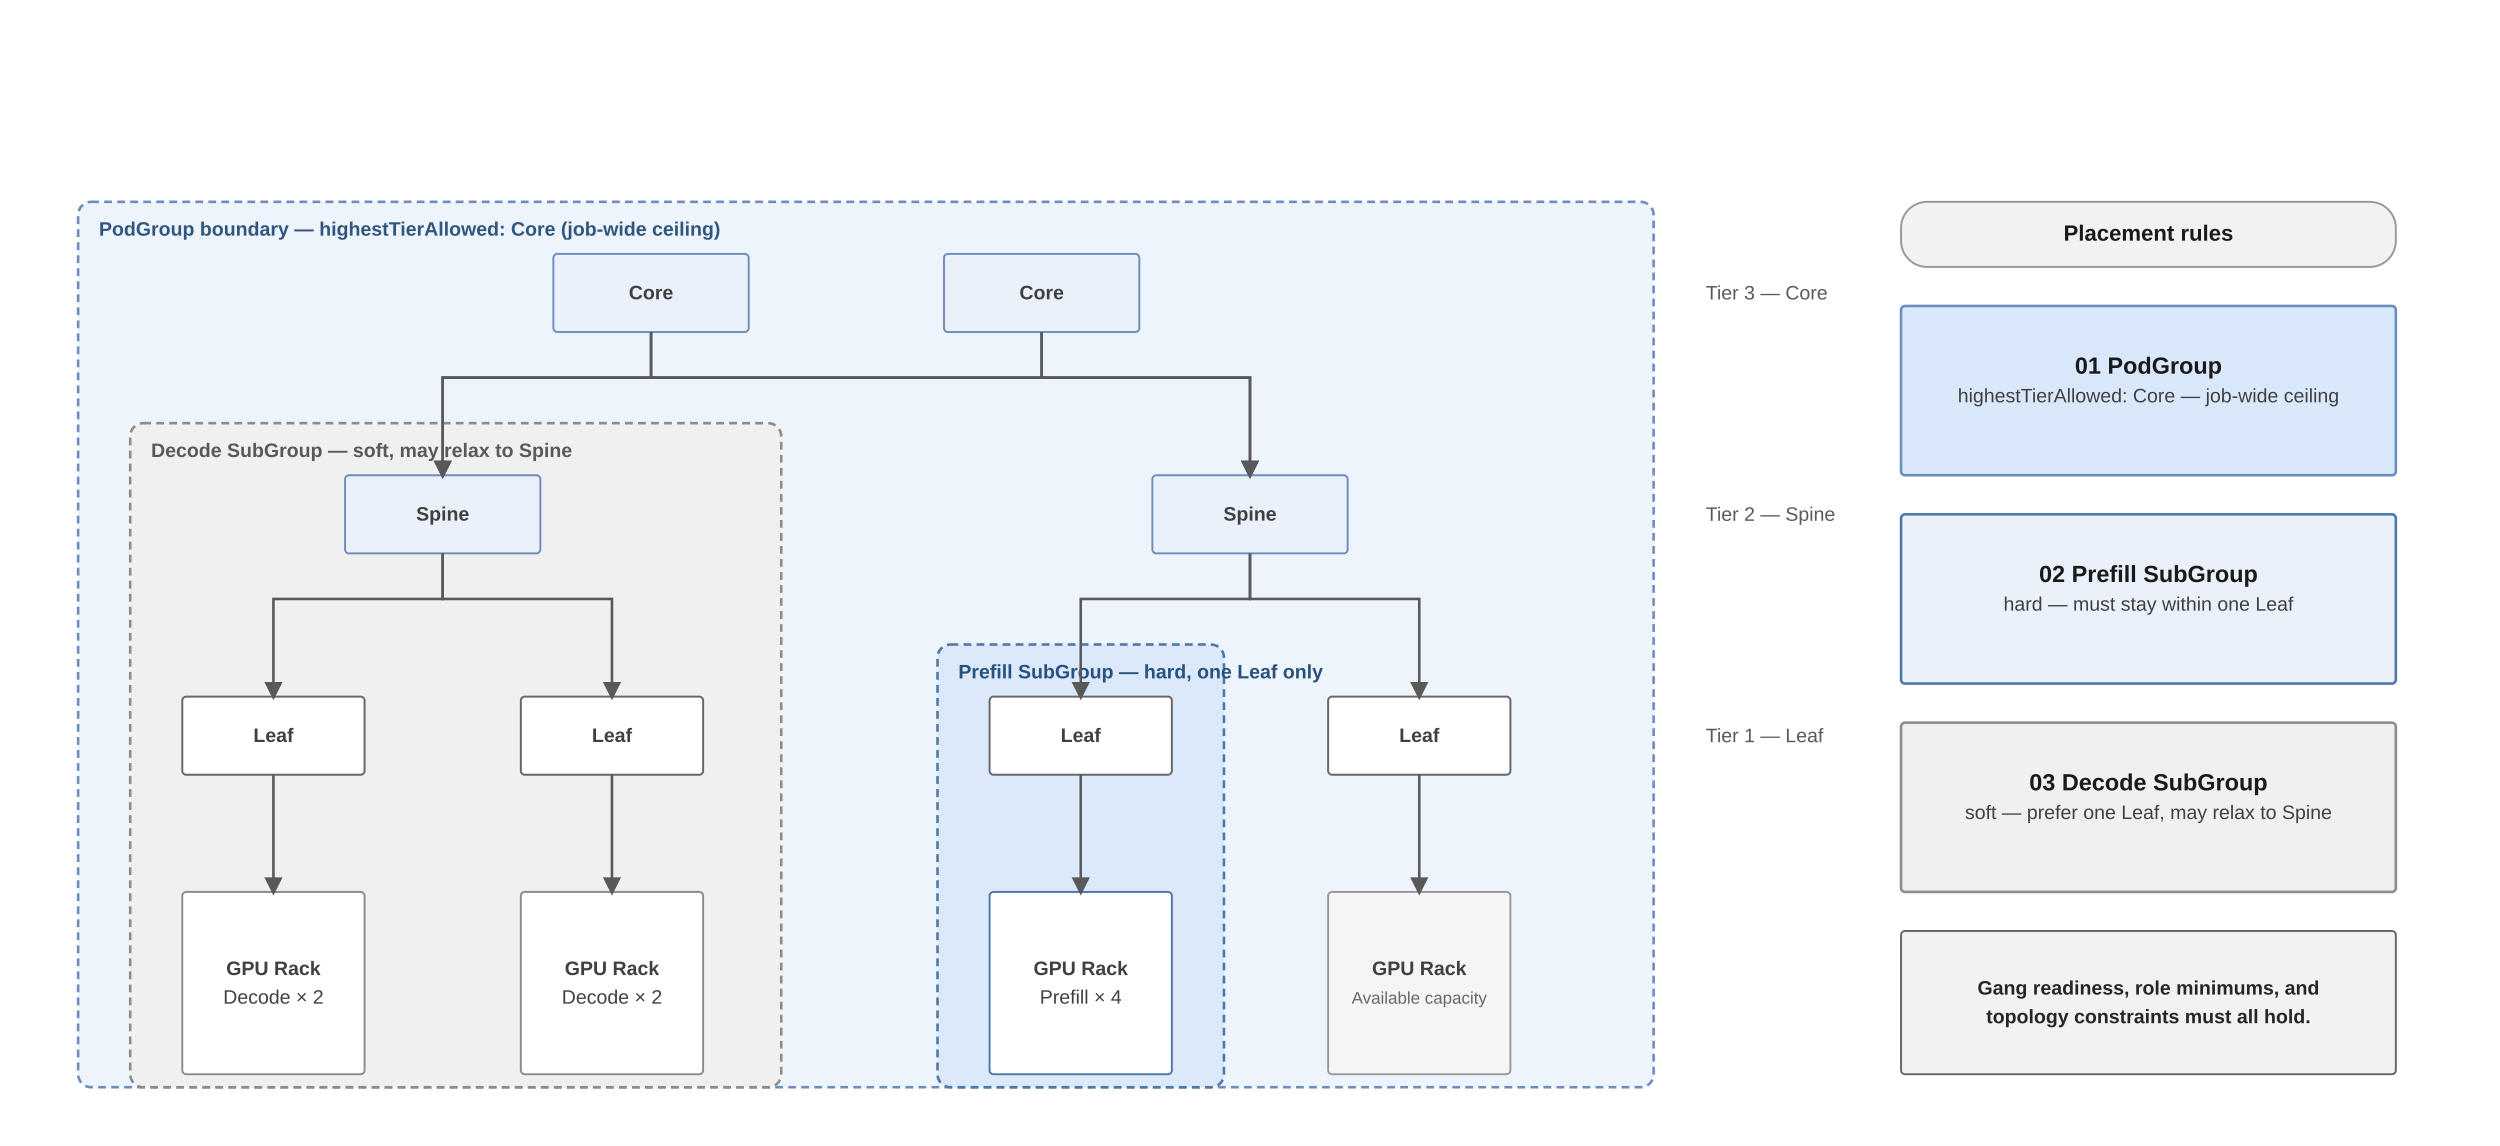
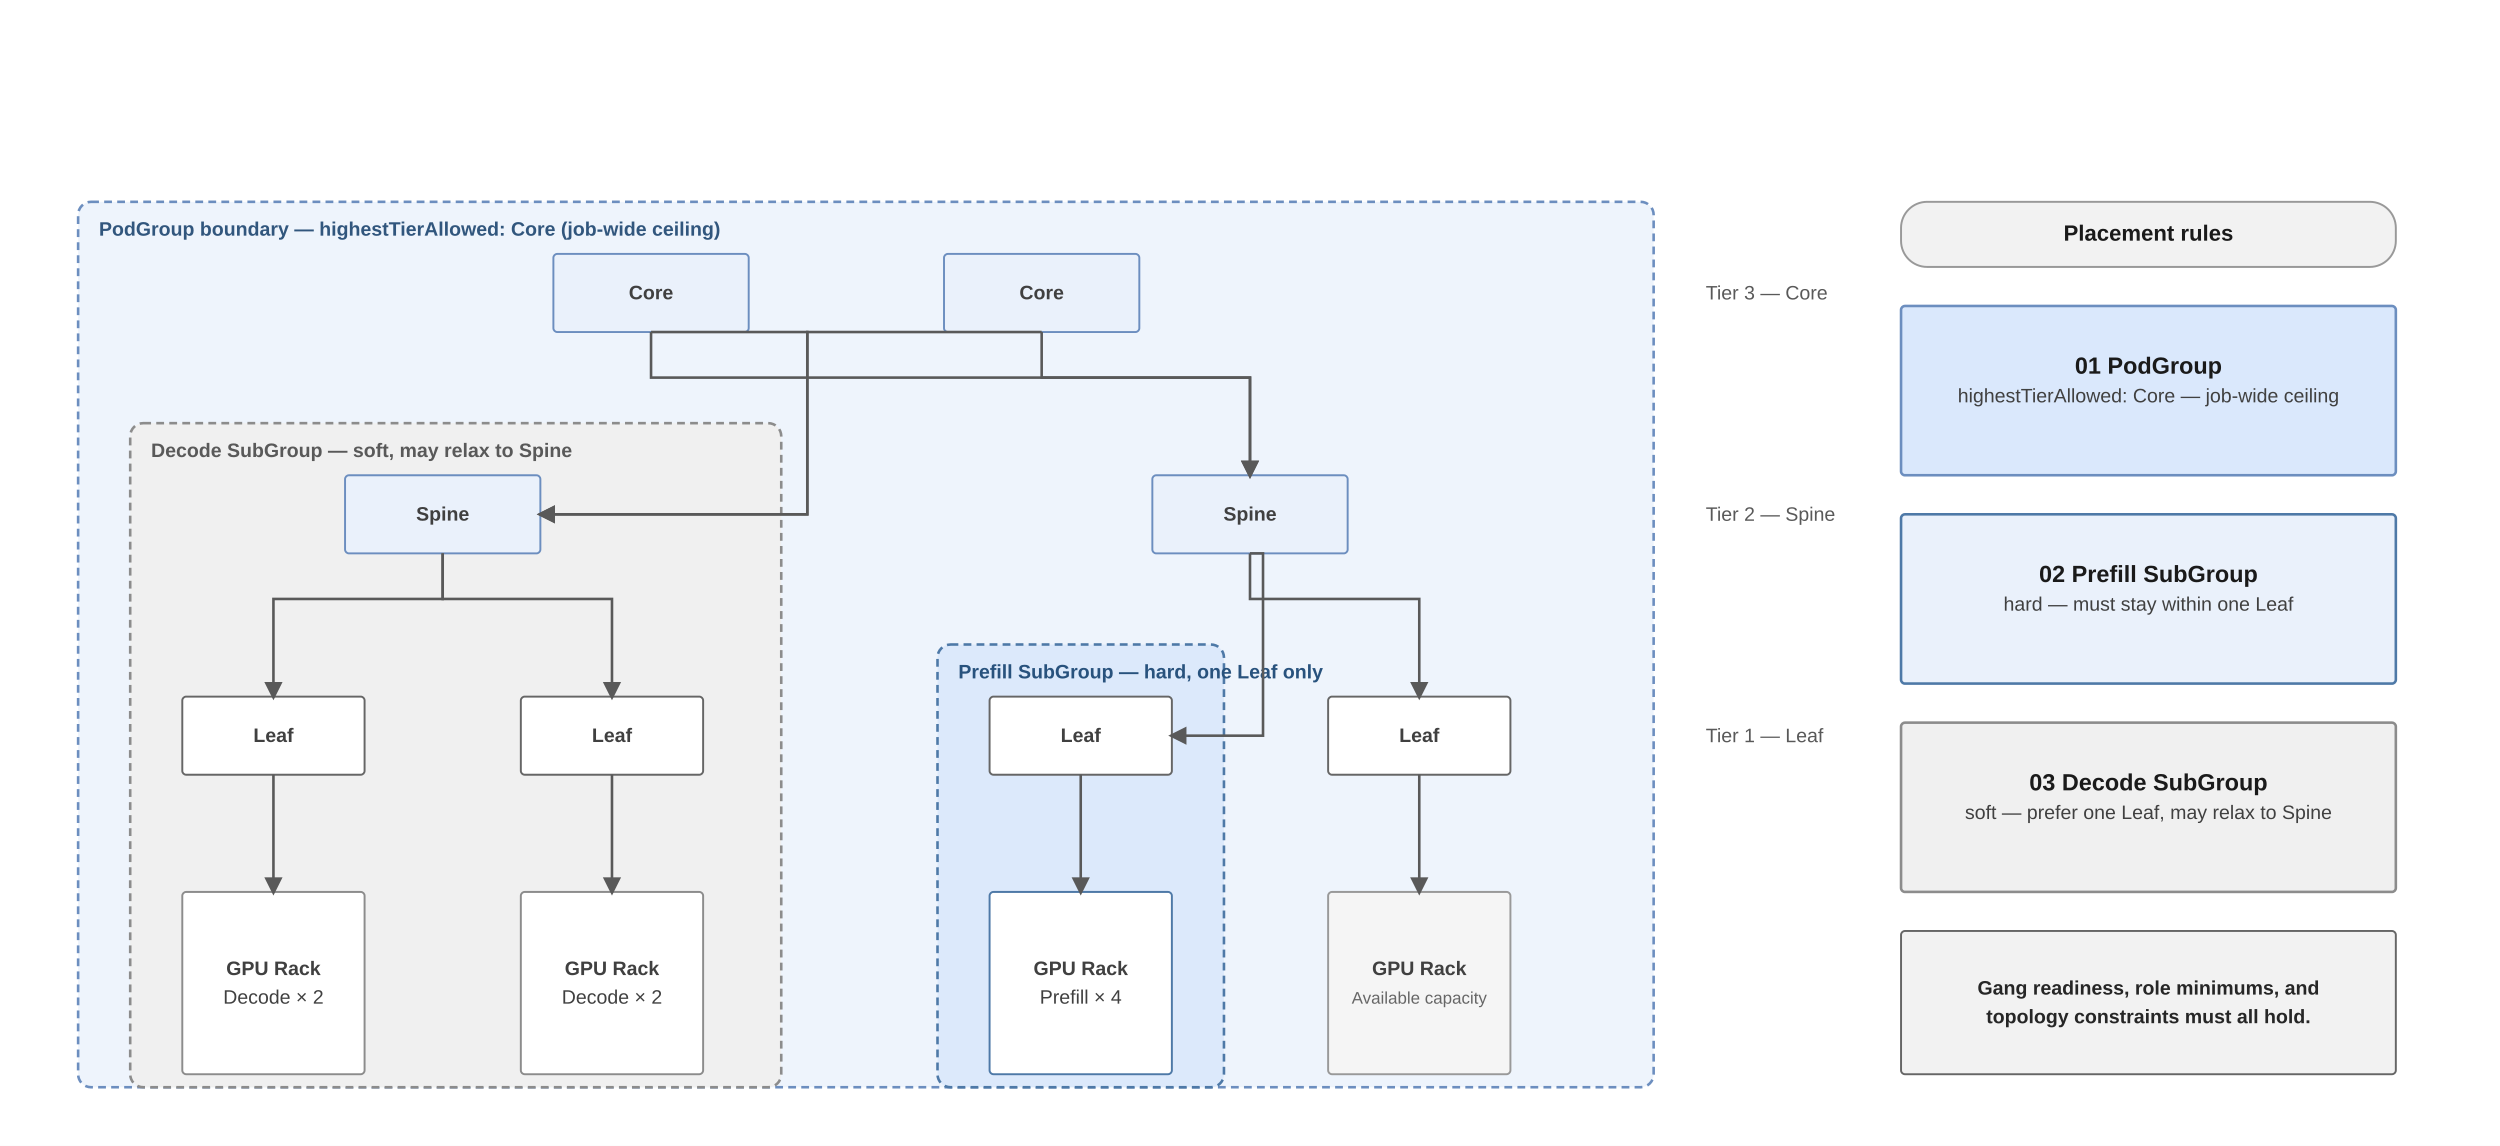
<svg xmlns="http://www.w3.org/2000/svg" width="1920" height="880" viewBox="0 0 1920 880">
  <defs>
    <marker id="arrow" viewBox="0 0 10 10" refX="8" refY="5" markerWidth="7" markerHeight="7" orient="auto">
      <path d="M0 0L10 5L0 10z" fill="#595959" />
    </marker>
    <style>text{font-family:Arial,Helvetica,sans-serif;}</style>
  </defs>
  <rect x="0" y="0" width="1920" height="880" fill="#ffffff" />
  <rect x="60" y="155" width="1210" height="680" rx="10" fill="#eef4fc" stroke="#6c8ebf" stroke-width="2" stroke-dasharray="6,4" />
  <text x="76" y="181" font-size="15" font-weight="700" fill="#31567d">PodGroup boundary — highestTierAllowed: Core (job-wide ceiling)</text>
  <rect x="100" y="325" width="500" height="510" rx="10" fill="#f0f0f0" stroke="#8c8c8c" stroke-width="2" stroke-dasharray="6,4" />
  <text x="116" y="351" font-size="15" font-weight="700" fill="#595959">Decode SubGroup — soft, may relax to Spine</text>
  <rect x="720" y="495" width="220" height="340" rx="10" fill="#dce9fb" stroke="#4e79a7" stroke-width="2" stroke-dasharray="6,4" />
  <text x="736" y="521" font-size="15" font-weight="700" fill="#28527d">Prefill SubGroup — hard, one Leaf only</text>
  <rect x="425" y="195" width="150" height="60" rx="3" fill="#eaf1fb" stroke="#6c8ebf" stroke-width="1.5" />
  <text x="500.0" y="229.84" font-size="15" font-weight="700" fill="#404040" text-anchor="middle">Core</text>
  <rect x="725" y="195" width="150" height="60" rx="3" fill="#eaf1fb" stroke="#6c8ebf" stroke-width="1.5" />
  <text x="800.0" y="229.84" font-size="15" font-weight="700" fill="#404040" text-anchor="middle">Core</text>
  <rect x="265.0" y="365" width="150" height="60" rx="3" fill="#eaf1fb" stroke="#6c8ebf" stroke-width="1.5" />
  <text x="340.0" y="399.84" font-size="15" font-weight="700" fill="#404040" text-anchor="middle">Spine</text>
  <rect x="885.0" y="365" width="150" height="60" rx="3" fill="#eaf1fb" stroke="#6c8ebf" stroke-width="1.5" />
  <text x="960.0" y="399.84" font-size="15" font-weight="700" fill="#404040" text-anchor="middle">Spine</text>
  <rect x="140" y="535" width="140" height="60" rx="3" fill="#ffffff" stroke="#666666" stroke-width="1.5" />
  <text x="210.0" y="569.84" font-size="15" font-weight="700" fill="#404040" text-anchor="middle">Leaf</text>
  <rect x="400" y="535" width="140" height="60" rx="3" fill="#ffffff" stroke="#666666" stroke-width="1.5" />
  <text x="470.0" y="569.84" font-size="15" font-weight="700" fill="#404040" text-anchor="middle">Leaf</text>
  <rect x="760" y="535" width="140" height="60" rx="3" fill="#ffffff" stroke="#666666" stroke-width="1.5" />
  <text x="830.0" y="569.84" font-size="15" font-weight="700" fill="#404040" text-anchor="middle">Leaf</text>
  <rect x="1020" y="535" width="140" height="60" rx="3" fill="#ffffff" stroke="#666666" stroke-width="1.5" />
  <text x="1090.0" y="569.84" font-size="15" font-weight="700" fill="#404040" text-anchor="middle">Leaf</text>
  <rect x="140" y="685" width="140" height="140" rx="3" fill="#ffffff" stroke="#8c8c8c" stroke-width="1.5" />
  <text x="210.0" y="748.84" font-size="15" font-weight="700" fill="#404040" text-anchor="middle">GPU Rack</text>
  <text x="210.0" y="770.84" font-size="15" font-weight="400" fill="#404040" text-anchor="middle">Decode × 2</text>
  <rect x="400" y="685" width="140" height="140" rx="3" fill="#ffffff" stroke="#8c8c8c" stroke-width="1.5" />
  <text x="470.0" y="748.84" font-size="15" font-weight="700" fill="#404040" text-anchor="middle">GPU Rack</text>
  <text x="470.0" y="770.84" font-size="15" font-weight="400" fill="#404040" text-anchor="middle">Decode × 2</text>
  <rect x="760" y="685" width="140" height="140" rx="3" fill="#ffffff" stroke="#4e79a7" stroke-width="1.5" />
  <text x="830.0" y="748.84" font-size="15" font-weight="700" fill="#404040" text-anchor="middle">GPU Rack</text>
  <text x="830.0" y="770.84" font-size="15" font-weight="400" fill="#404040" text-anchor="middle">Prefill × 4</text>
  <rect x="1020" y="685" width="140" height="140" rx="3" fill="#f5f5f5" stroke="#999999" stroke-width="1.5" />
  <text x="1090.0" y="748.84" font-size="15" font-weight="700" fill="#404040" text-anchor="middle">GPU Rack</text>
  <text x="1090.0" y="770.84" font-size="13" font-weight="400" fill="#666666" text-anchor="middle">Available capacity</text>
  <rect x="1460" y="155" width="380" height="50" rx="20" fill="#f2f2f2" stroke="#999999" stroke-width="1.5" />
  <text x="1650.0" y="184.84" font-size="17" font-weight="700" fill="#1a1a1a" text-anchor="middle">Placement rules</text>
  <rect x="1460" y="235" width="380" height="130" rx="3" fill="#dae8fc" stroke="#6c8ebf" stroke-width="2" />
  <text x="1650.0" y="287" font-size="18" font-weight="700" fill="#1a1a1a" text-anchor="middle">01   PodGroup</text>
  <text x="1650.0" y="309" font-size="15" font-weight="400" fill="#404040" text-anchor="middle">highestTierAllowed: Core — job-wide ceiling</text>
  <rect x="1460" y="395" width="380" height="130" rx="3" fill="#eaf1fb" stroke="#4e79a7" stroke-width="2" />
  <text x="1650.0" y="447" font-size="18" font-weight="700" fill="#1a1a1a" text-anchor="middle">02   Prefill SubGroup</text>
  <text x="1650.0" y="469" font-size="15" font-weight="400" fill="#404040" text-anchor="middle">hard — must stay within one Leaf</text>
  <rect x="1460" y="555" width="380" height="130" rx="3" fill="#f0f0f0" stroke="#8c8c8c" stroke-width="2" />
  <text x="1650.0" y="607" font-size="18" font-weight="700" fill="#1a1a1a" text-anchor="middle">03   Decode SubGroup</text>
  <text x="1650.0" y="629" font-size="15" font-weight="400" fill="#404040" text-anchor="middle">soft — prefer one Leaf, may relax to Spine</text>
  <rect x="1460" y="715" width="380" height="110" rx="3" fill="#f2f2f2" stroke="#666666" stroke-width="1.5" />
  <text x="1650.0" y="763.84" font-size="15" font-weight="700" fill="#262626" text-anchor="middle">Gang readiness, role minimums, and</text>
  <text x="1650.0" y="785.84" font-size="15" font-weight="700" fill="#262626" text-anchor="middle">topology constraints must all hold.</text>
-   <path d="M500.0 255L500.0 290L340.0 290L340.0 365" fill="none" stroke="#595959" stroke-width="2" marker-end="url(#arrow)" />
+   <path d="M500.0 255L620.0 255L620.0 395L415.0 395" fill="none" stroke="#595959" stroke-width="2" marker-end="url(#arrow)" />
  <path d="M500.0 255L500.0 290L960.0 290L960.0 365" fill="none" stroke="#595959" stroke-width="2" marker-end="url(#arrow)" />
-   <path d="M800.0 255L800.0 290L340.0 290L340.0 365" fill="none" stroke="#595959" stroke-width="2" marker-end="url(#arrow)" />
+   <path d="M800.0 255L620.0 255L620.0 395L415.0 395" fill="none" stroke="#595959" stroke-width="2" marker-end="url(#arrow)" />
  <path d="M800.0 255L800.0 290L960.0 290L960.0 365" fill="none" stroke="#595959" stroke-width="2" marker-end="url(#arrow)" />
  <path d="M340.0 425L340.0 460L210.0 460L210.0 535" fill="none" stroke="#595959" stroke-width="2" marker-end="url(#arrow)" />
  <path d="M340.0 425L340.0 460L470.0 460L470.0 535" fill="none" stroke="#595959" stroke-width="2" marker-end="url(#arrow)" />
-   <path d="M960.0 425L960.0 460L830.0 460L830.0 535" fill="none" stroke="#595959" stroke-width="2" marker-end="url(#arrow)" />
+   <path d="M960.0 425L970.0 425L970.0 565L900.0 565" fill="none" stroke="#595959" stroke-width="2" marker-end="url(#arrow)" />
  <path d="M960.0 425L960.0 460L1090.0 460L1090.0 535" fill="none" stroke="#595959" stroke-width="2" marker-end="url(#arrow)" />
  <path d="M210.0 595L210.0 685" fill="none" stroke="#595959" stroke-width="2" marker-end="url(#arrow)" />
  <path d="M470.0 595L470.0 685" fill="none" stroke="#595959" stroke-width="2" marker-end="url(#arrow)" />
  <path d="M830.0 595L830.0 685" fill="none" stroke="#595959" stroke-width="2" marker-end="url(#arrow)" />
  <path d="M1090.0 595L1090.0 685" fill="none" stroke="#595959" stroke-width="2" marker-end="url(#arrow)" />
  <text x="1310" y="230" font-size="15" fill="#595959" text-anchor="start">Tier 3 — Core</text>
  <text x="1310" y="400" font-size="15" fill="#595959" text-anchor="start">Tier 2 — Spine</text>
  <text x="1310" y="570" font-size="15" fill="#595959" text-anchor="start">Tier 1 — Leaf</text>
</svg>
